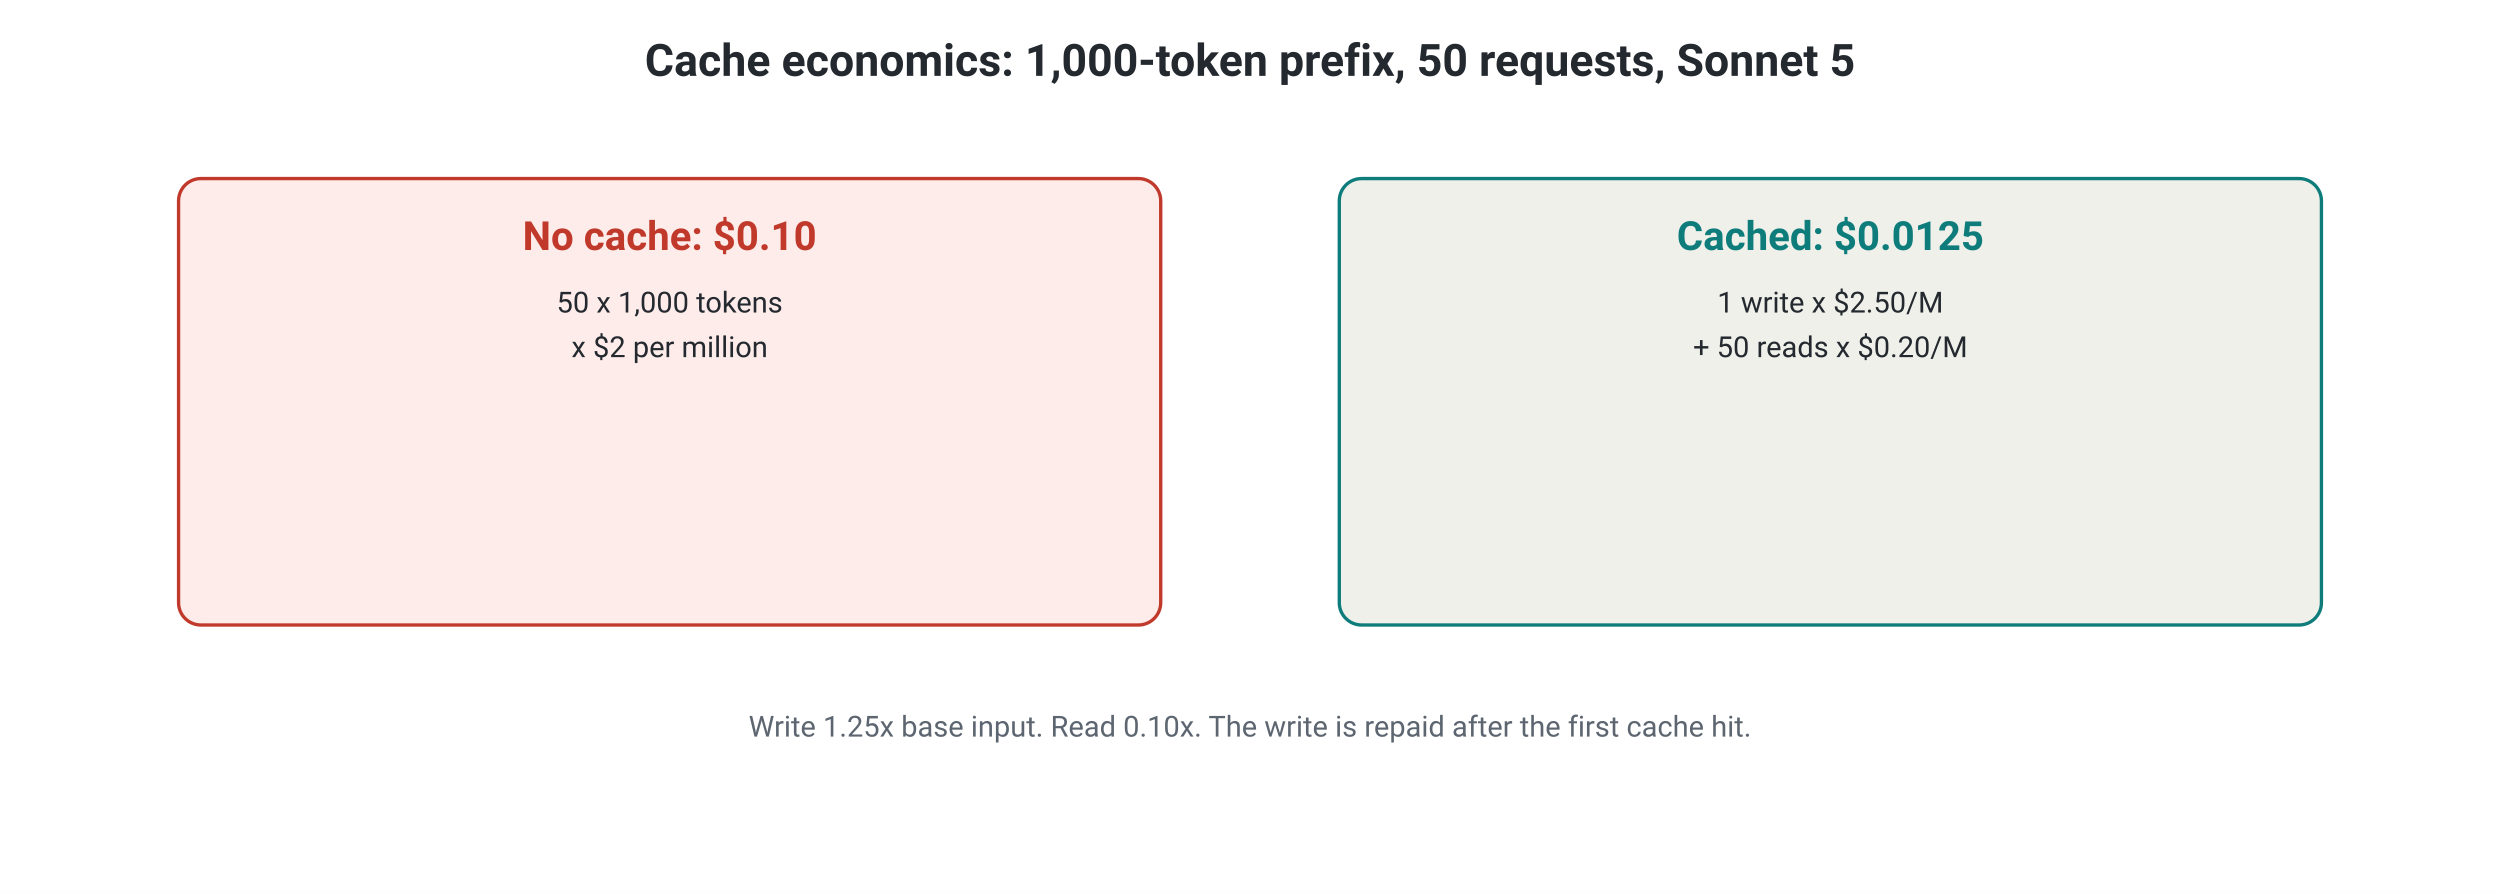
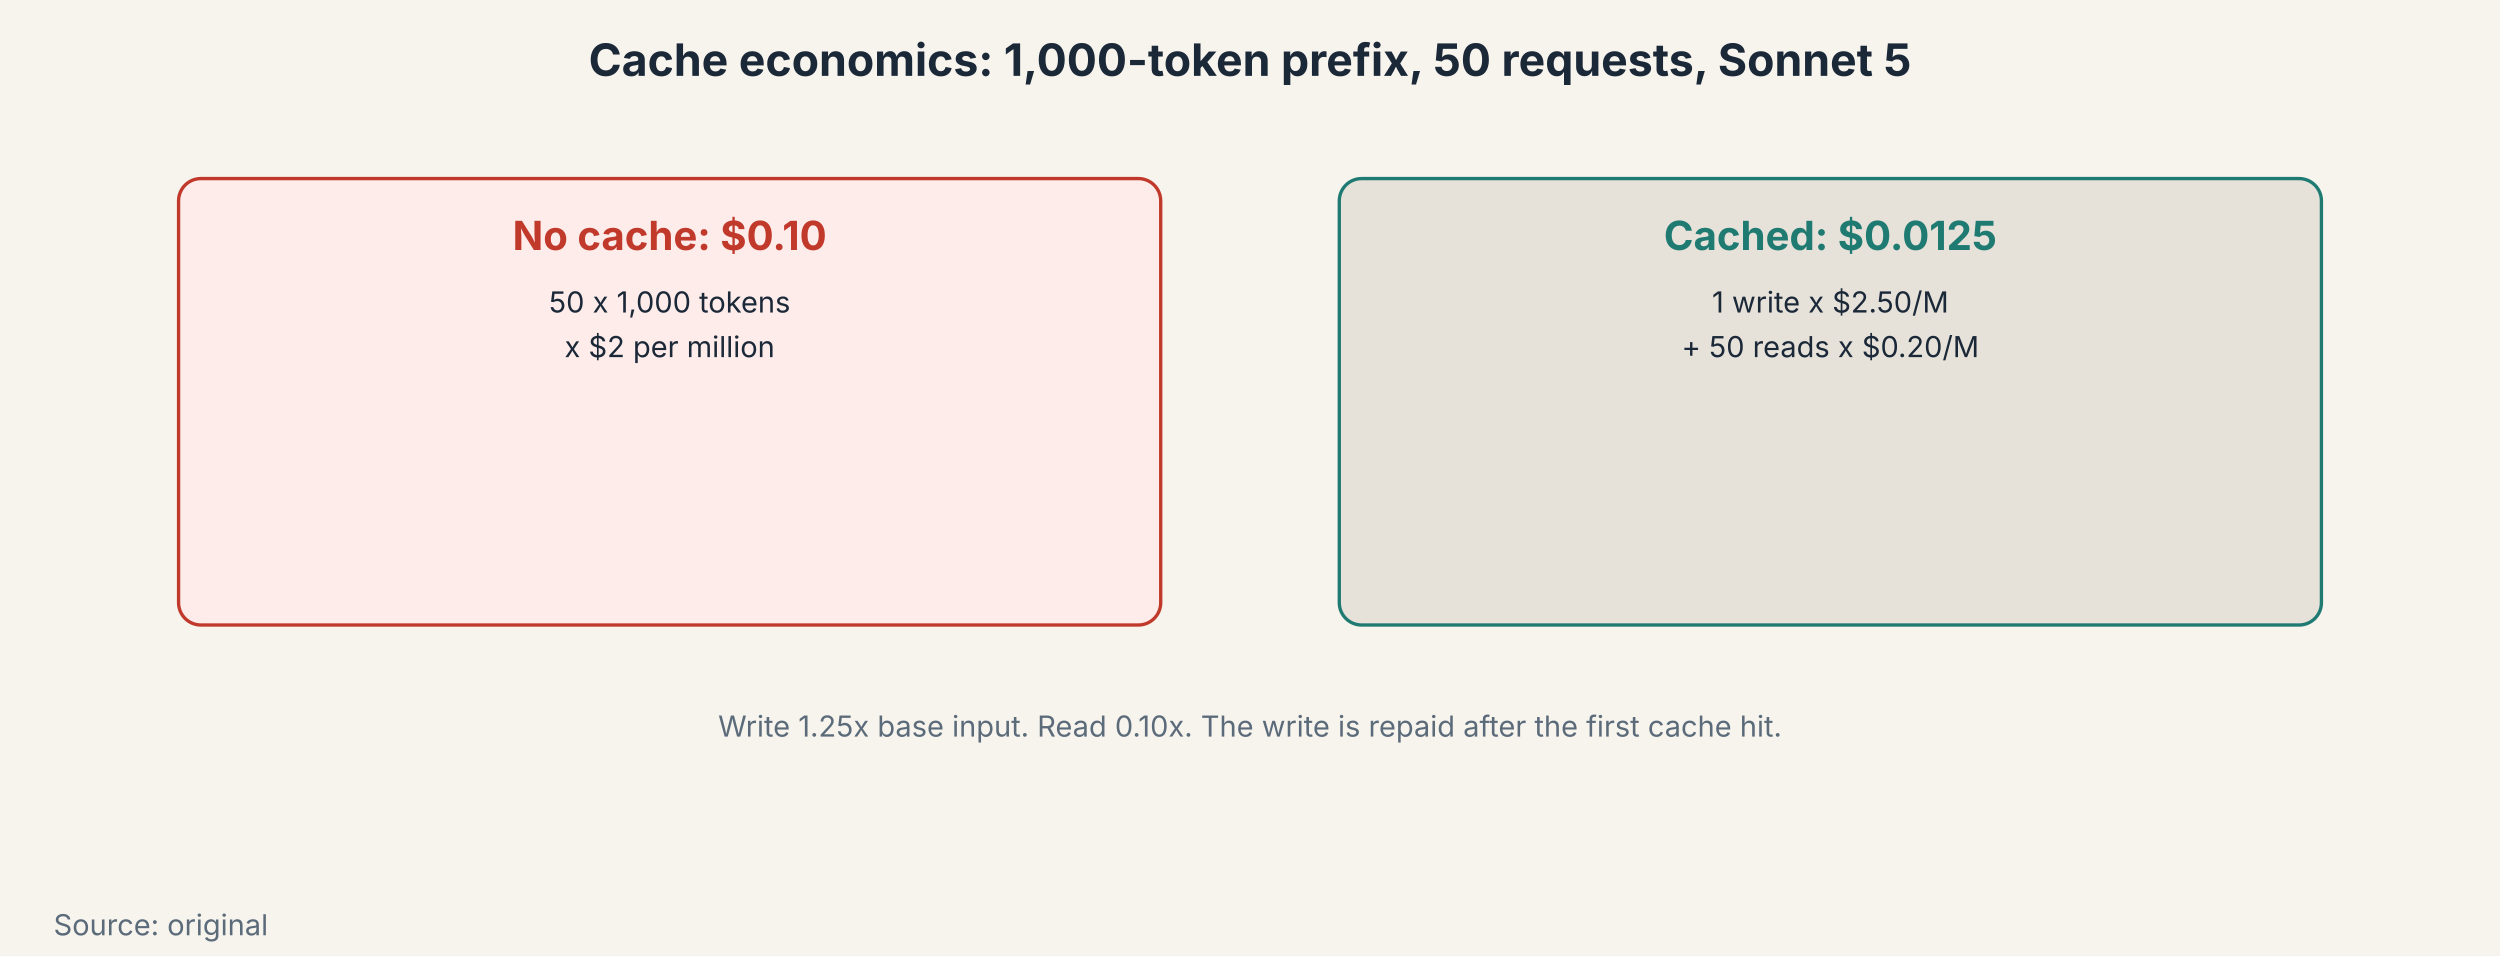
- <svg xmlns="http://www.w3.org/2000/svg" width="1120" height="400" viewBox="0 0 1120 400" font-family="-apple-system,Segoe UI,Roboto,Helvetica,Arial,sans-serif">
-   <rect x="0" y="0" width="1120" height="400" fill="#FFFFFF" />
+ <svg xmlns="http://www.w3.org/2000/svg" width="1120" height="428" viewBox="0 0 1120 428" font-family="Anthropic Sans, Inter, 'Source Sans 3', sans-serif">
+   <rect x="0" y="0" width="1120" height="428" fill="#F7F4EE" />
  <defs>
    <marker id="ah" viewBox="0 0 10 10" refX="9" refY="5" markerWidth="7" markerHeight="7" orient="auto-start-reverse">
-       <path d="M 0 1 L 9 5 L 0 9 z" fill="#5C6570" />
+       <path d="M 0 1 L 9 5 L 0 9 z" fill="#5C6B7A" />
    </marker>
    <marker id="ahb" viewBox="0 0 10 10" refX="9" refY="5" markerWidth="7" markerHeight="7" orient="auto-start-reverse">
-       <path d="M 0 1 L 9 5 L 0 9 z" fill="#1F5FBF" />
+       <path d="M 0 1 L 9 5 L 0 9 z" fill="#1E4D8C" />
    </marker>
  </defs>
-   <text x="560.0" y="34" font-size="20" text-anchor="middle" font-weight="700" fill="#24292F">Cache economics: 1,000-token prefix, 50 requests, Sonnet 5</text>
+   <text x="560.0" y="34" font-size="20" text-anchor="middle" font-weight="700" fill="#1B2838">Cache economics: 1,000-token prefix, 50 requests, Sonnet 5</text>
  <rect x="80" y="80" width="440" height="200" rx="10" fill="#FDECEA" stroke="#C0392B" stroke-width="1.5" />
  <text x="300.0" y="112" font-size="18" text-anchor="middle" font-weight="700" fill="#C0392B">No cache: $0.10</text>
-   <text x="300.0" y="140" font-size="13" text-anchor="middle" fill="#24292F">50 x 1,000 tokens</text>
-   <text x="300.0" y="160" font-size="13" text-anchor="middle" fill="#24292F">x $2 per million</text>
-   <rect x="600" y="80" width="440" height="200" rx="10" fill="#EFF0EA" stroke="#0E7C7B" stroke-width="1.5" />
-   <text x="820.0" y="112" font-size="18" text-anchor="middle" font-weight="700" fill="#0E7C7B">Cached: $0.0125</text>
-   <text x="820.0" y="140" font-size="13" text-anchor="middle" fill="#24292F">1 write x $2.50/M</text>
-   <text x="820.0" y="160" font-size="13" text-anchor="middle" fill="#24292F">+ 50 reads x $0.20/M</text>
-   <text x="560.0" y="330" font-size="13" text-anchor="middle" font-weight="400" fill="#5C6570">Write 1.25x base input. Read 0.10x. The write is repaid after the first cache hit.</text>
+   <text x="300.0" y="140" font-size="13" text-anchor="middle" fill="#1B2838">50 x 1,000 tokens</text>
+   <text x="300.0" y="160" font-size="13" text-anchor="middle" fill="#1B2838">x $2 per million</text>
+   <rect x="600" y="80" width="440" height="200" rx="10" fill="#E6E2DA" stroke="#1F7A72" stroke-width="1.5" />
+   <text x="820.0" y="112" font-size="18" text-anchor="middle" font-weight="700" fill="#1F7A72">Cached: $0.0125</text>
+   <text x="820.0" y="140" font-size="13" text-anchor="middle" fill="#1B2838">1 write x $2.50/M</text>
+   <text x="820.0" y="160" font-size="13" text-anchor="middle" fill="#1B2838">+ 50 reads x $0.20/M</text>
+   <text x="560.0" y="330" font-size="13" text-anchor="middle" font-weight="400" fill="#5C6B7A">Write 1.25x base input. Read 0.10x. The write is repaid after the first cache hit.</text>
+   <text x="24" y="419" font-size="13" fill="#5C6B7A">Source: original</text>
</svg>
